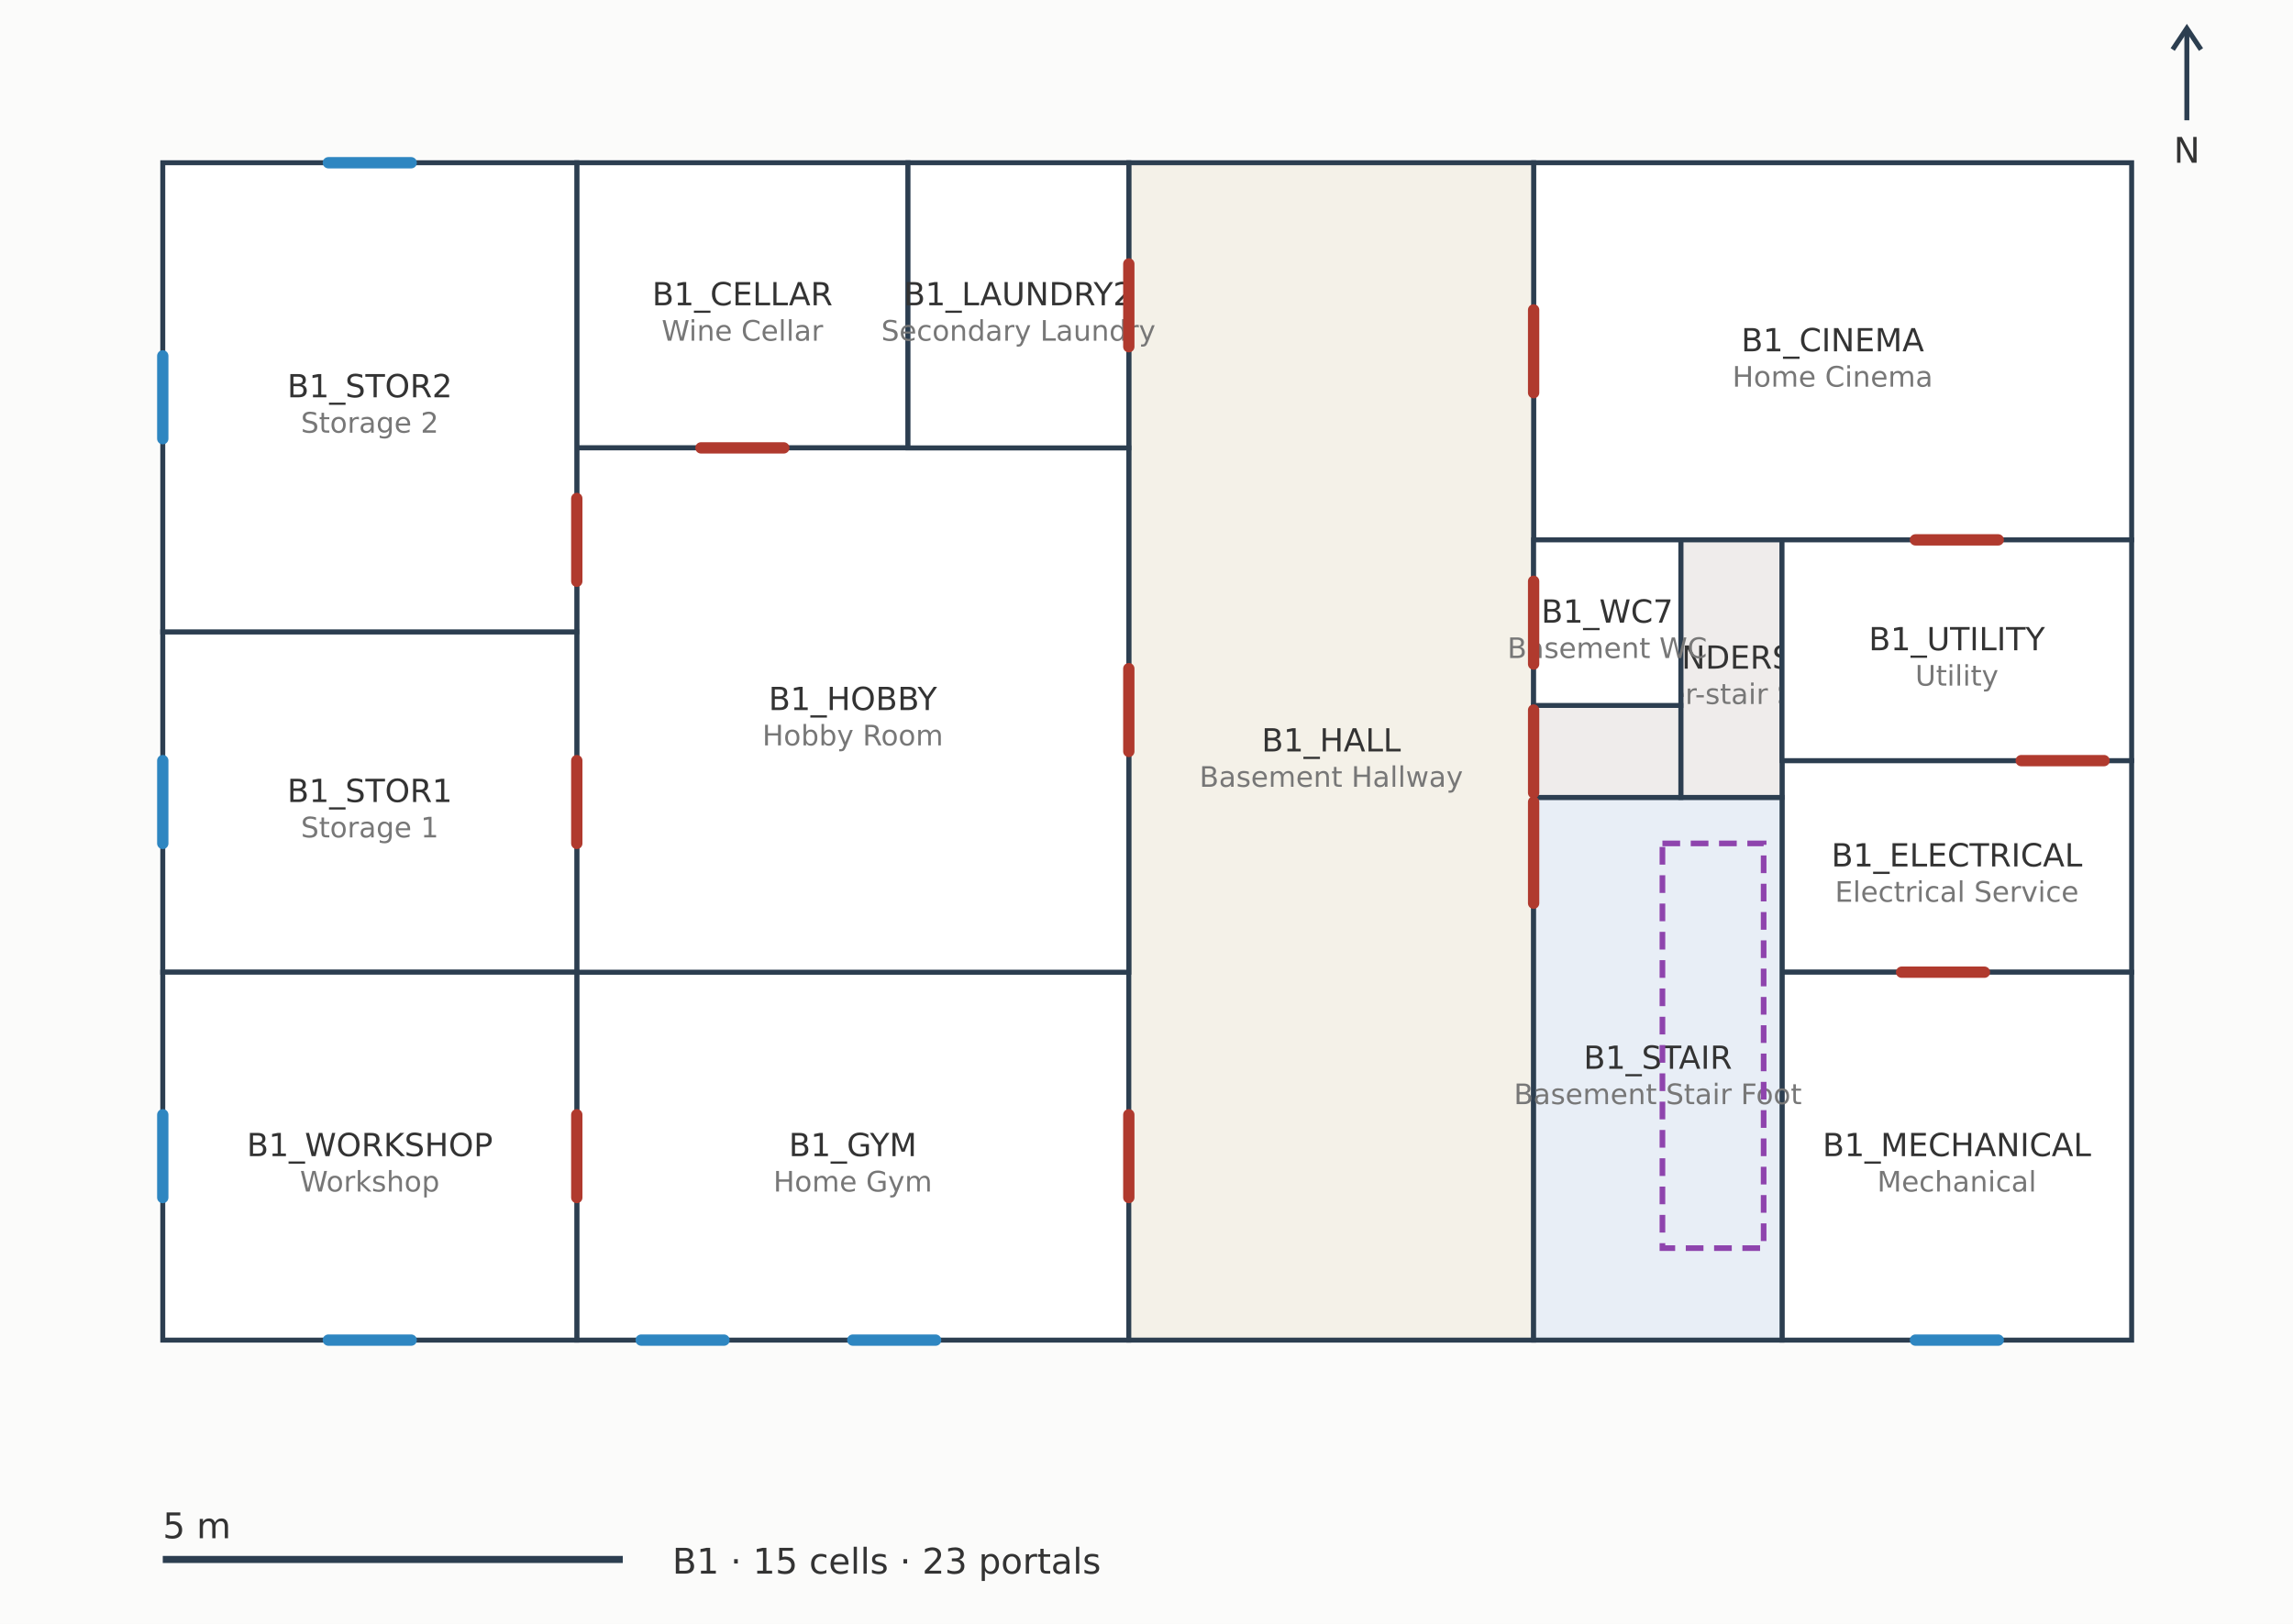
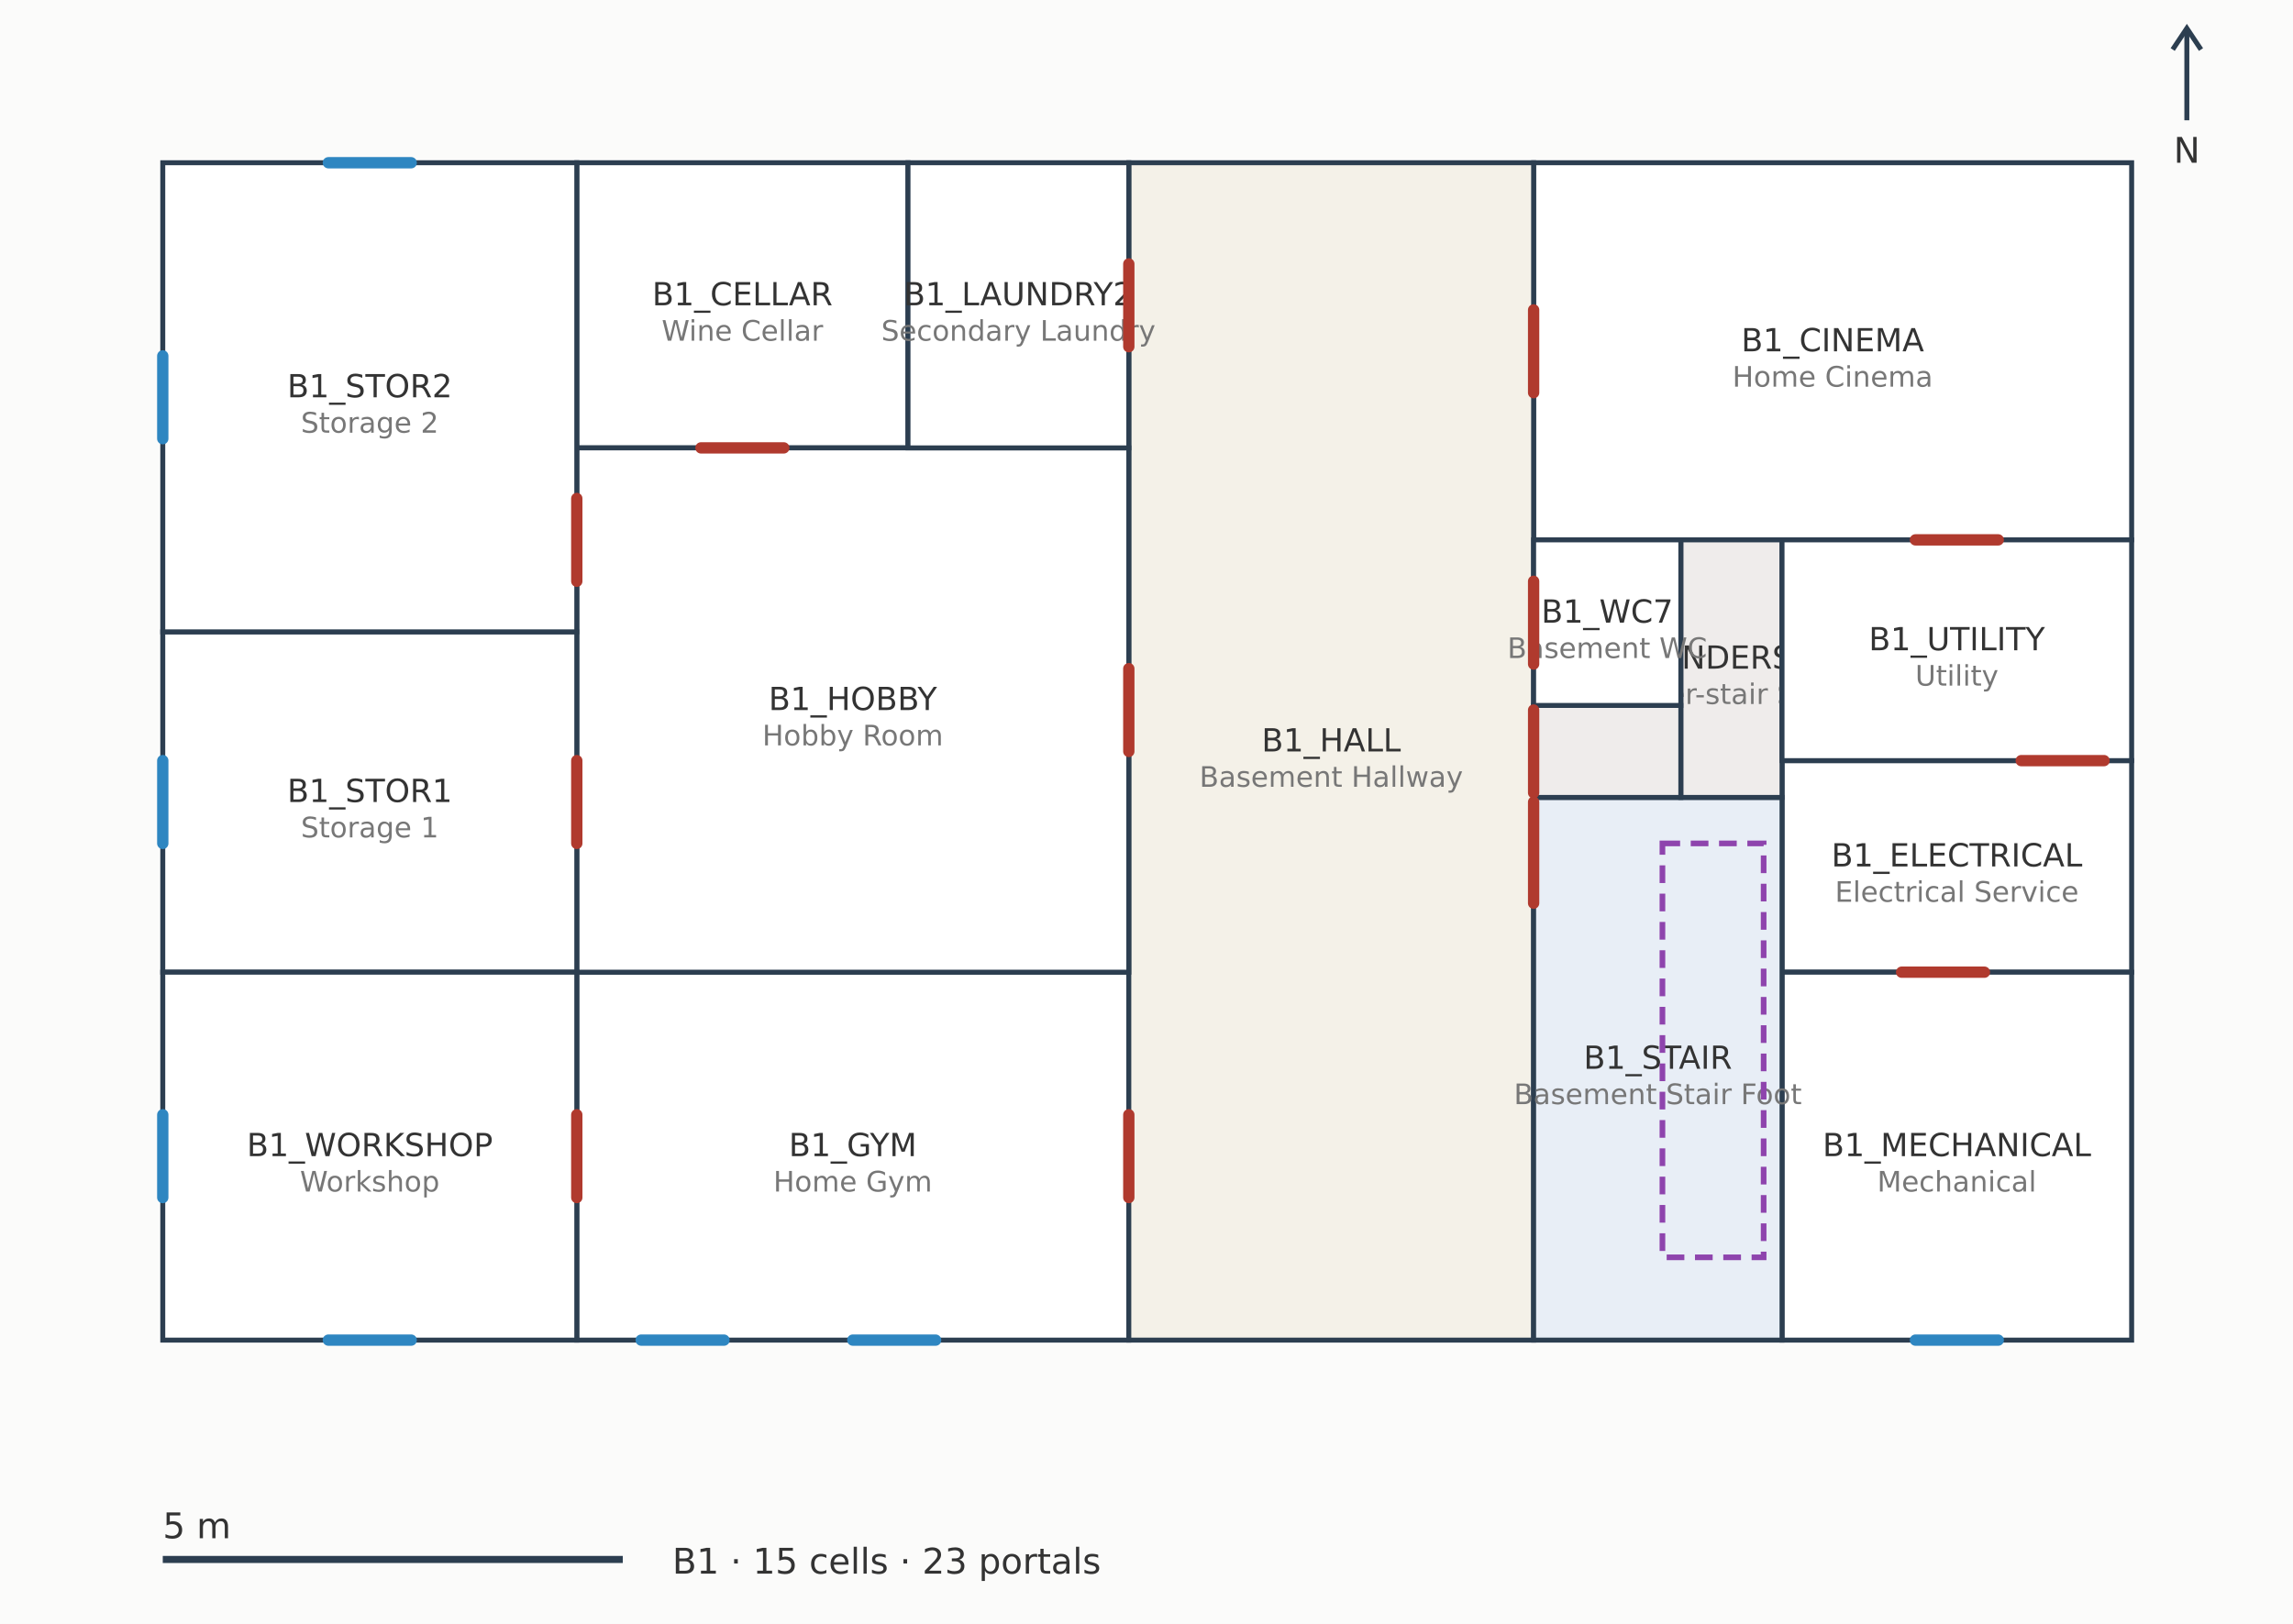
<svg xmlns="http://www.w3.org/2000/svg" width="648" height="459" viewBox="0 0 648 459" font-family="DejaVu Sans, sans-serif">
  <style>.id{font-size:9px;fill:#333}.name{font-size:8px;fill:#777}.key{font-size:10px;fill:#333}</style>
  <rect width="648" height="459" fill="#fbfbfa" />
  <rect x="163.0" y="46.0" width="93.6" height="80.6" fill="#ffffff" stroke="#2c3e50" stroke-width="1.4" />
  <text class="id" x="209.8" y="86.3" text-anchor="middle">B1_CELLAR</text>
  <text class="name" x="209.8" y="96.3" text-anchor="middle">Wine Cellar</text>
  <rect x="433.4" y="46.0" width="169.0" height="106.6" fill="#ffffff" stroke="#2c3e50" stroke-width="1.4" />
  <text class="id" x="517.9" y="99.3" text-anchor="middle">B1_CINEMA</text>
  <text class="name" x="517.9" y="109.3" text-anchor="middle">Home Cinema</text>
  <rect x="503.6" y="215.0" width="98.8" height="59.8" fill="#ffffff" stroke="#2c3e50" stroke-width="1.4" />
  <text class="id" x="553.0" y="244.9" text-anchor="middle">B1_ELECTRICAL</text>
  <text class="name" x="553.0" y="254.9" text-anchor="middle">Electrical Service</text>
  <rect x="163.0" y="274.8" width="156.0" height="104.0" fill="#ffffff" stroke="#2c3e50" stroke-width="1.4" />
  <text class="id" x="241.0" y="326.8" text-anchor="middle">B1_GYM</text>
  <text class="name" x="241.0" y="336.8" text-anchor="middle">Home Gym</text>
  <rect x="319.0" y="46.0" width="114.4" height="332.8" fill="#f4f1e8" stroke="#2c3e50" stroke-width="1.4" />
  <text class="id" x="376.2" y="212.4" text-anchor="middle">B1_HALL</text>
  <text class="name" x="376.2" y="222.4" text-anchor="middle">Basement Hallway</text>
  <rect x="163.0" y="126.6" width="156.0" height="148.2" fill="#ffffff" stroke="#2c3e50" stroke-width="1.4" />
  <text class="id" x="241.0" y="200.7" text-anchor="middle">B1_HOBBY</text>
  <text class="name" x="241.0" y="210.7" text-anchor="middle">Hobby Room</text>
  <rect x="256.6" y="46.0" width="62.4" height="80.6" fill="#ffffff" stroke="#2c3e50" stroke-width="1.4" />
  <text class="id" x="287.8" y="86.3" text-anchor="middle">B1_LAUNDRY2</text>
  <text class="name" x="287.8" y="96.3" text-anchor="middle">Secondary Laundry</text>
  <rect x="503.6" y="274.8" width="98.8" height="104.0" fill="#ffffff" stroke="#2c3e50" stroke-width="1.4" />
  <text class="id" x="553.0" y="326.8" text-anchor="middle">B1_MECHANICAL</text>
  <text class="name" x="553.0" y="336.8" text-anchor="middle">Mechanical</text>
  <rect x="433.4" y="225.4" width="70.2" height="153.4" fill="#e8eef6" stroke="#2c3e50" stroke-width="1.4" />
  <text class="id" x="468.5" y="302.1" text-anchor="middle">B1_STAIR</text>
  <text class="name" x="468.5" y="312.1" text-anchor="middle">Basement Stair Foot</text>
  <rect x="46.0" y="178.6" width="117.0" height="96.2" fill="#ffffff" stroke="#2c3e50" stroke-width="1.4" />
  <text class="id" x="104.5" y="226.7" text-anchor="middle">B1_STOR1</text>
  <text class="name" x="104.5" y="236.7" text-anchor="middle">Storage 1</text>
  <rect x="46.0" y="46.0" width="117.0" height="132.6" fill="#ffffff" stroke="#2c3e50" stroke-width="1.4" />
  <text class="id" x="104.5" y="112.3" text-anchor="middle">B1_STOR2</text>
  <text class="name" x="104.5" y="122.3" text-anchor="middle">Storage 2</text>
  <rect x="475.0" y="152.6" width="28.6" height="72.8" fill="#efeceb" stroke="#2c3e50" stroke-width="1.4" />
  <text class="id" x="489.3" y="189.0" text-anchor="middle">B1_UNDERSTAIR</text>
  <text class="name" x="489.3" y="199.0" text-anchor="middle">Under-stair Store</text>
  <rect x="433.4" y="199.4" width="41.6" height="26.0" fill="#efeceb" stroke="#2c3e50" stroke-width="1.4" />
  <rect x="503.6" y="152.6" width="98.8" height="62.4" fill="#ffffff" stroke="#2c3e50" stroke-width="1.4" />
  <text class="id" x="553.0" y="183.8" text-anchor="middle">B1_UTILITY</text>
  <text class="name" x="553.0" y="193.8" text-anchor="middle">Utility</text>
  <rect x="433.4" y="152.6" width="41.6" height="46.8" fill="#ffffff" stroke="#2c3e50" stroke-width="1.4" />
  <text class="id" x="454.2" y="176.0" text-anchor="middle">B1_WC7</text>
  <text class="name" x="454.2" y="186.0" text-anchor="middle">Basement WC</text>
  <rect x="46.0" y="274.8" width="117.0" height="104.0" fill="#ffffff" stroke="#2c3e50" stroke-width="1.4" />
  <text class="id" x="104.5" y="326.8" text-anchor="middle">B1_WORKSHOP</text>
  <text class="name" x="104.5" y="336.8" text-anchor="middle">Workshop</text>
  <line x1="433.4" y1="226.7" x2="433.4" y2="255.3" stroke="#b03a2e" stroke-width="3.2" stroke-linecap="round" />
  <line x1="433.4" y1="200.7" x2="433.4" y2="224.1" stroke="#b03a2e" stroke-width="3.2" stroke-linecap="round" />
  <line x1="537.4" y1="274.8" x2="560.8" y2="274.8" stroke="#b03a2e" stroke-width="3.2" stroke-linecap="round" />
  <line x1="571.2" y1="215.0" x2="594.6" y2="215.0" stroke="#b03a2e" stroke-width="3.2" stroke-linecap="round" />
  <line x1="541.3" y1="152.6" x2="564.7" y2="152.6" stroke="#b03a2e" stroke-width="3.2" stroke-linecap="round" />
  <line x1="433.4" y1="87.6" x2="433.4" y2="111.0" stroke="#b03a2e" stroke-width="3.2" stroke-linecap="round" />
  <line x1="433.4" y1="164.3" x2="433.4" y2="187.7" stroke="#b03a2e" stroke-width="3.2" stroke-linecap="round" />
  <line x1="319.0" y1="315.1" x2="319.0" y2="338.5" stroke="#b03a2e" stroke-width="3.2" stroke-linecap="round" />
  <line x1="319.0" y1="189.0" x2="319.0" y2="212.4" stroke="#b03a2e" stroke-width="3.2" stroke-linecap="round" />
  <line x1="319.0" y1="74.6" x2="319.0" y2="98.0" stroke="#b03a2e" stroke-width="3.2" stroke-linecap="round" />
  <line x1="163.0" y1="315.1" x2="163.0" y2="338.5" stroke="#b03a2e" stroke-width="3.2" stroke-linecap="round" />
  <line x1="163.0" y1="215.0" x2="163.0" y2="238.4" stroke="#b03a2e" stroke-width="3.2" stroke-linecap="round" />
  <line x1="163.0" y1="140.9" x2="163.0" y2="164.3" stroke="#b03a2e" stroke-width="3.2" stroke-linecap="round" />
  <line x1="198.1" y1="126.6" x2="221.5" y2="126.6" stroke="#b03a2e" stroke-width="3.2" stroke-linecap="round" />
-   <rect x="469.8" y="238.4" width="28.6" height="114.4" fill="none" stroke="#8e44ad" stroke-width="1.6" stroke-dasharray="5 3" />
+   <rect x="469.8" y="238.4" width="28.6" height="117.0" fill="none" stroke="#8e44ad" stroke-width="1.6" stroke-dasharray="5 3" />
  <line x1="541.3" y1="378.8" x2="564.7" y2="378.8" stroke="#2e86c1" stroke-width="3.2" stroke-linecap="round" />
  <line x1="181.2" y1="378.8" x2="204.6" y2="378.8" stroke="#2e86c1" stroke-width="3.2" stroke-linecap="round" />
  <line x1="241.0" y1="378.8" x2="264.4" y2="378.8" stroke="#2e86c1" stroke-width="3.2" stroke-linecap="round" />
  <line x1="46.0" y1="315.1" x2="46.0" y2="338.5" stroke="#2e86c1" stroke-width="3.2" stroke-linecap="round" />
  <line x1="92.8" y1="378.8" x2="116.2" y2="378.8" stroke="#2e86c1" stroke-width="3.2" stroke-linecap="round" />
  <line x1="46.0" y1="215.0" x2="46.0" y2="238.4" stroke="#2e86c1" stroke-width="3.2" stroke-linecap="round" />
  <line x1="46.0" y1="100.6" x2="46.0" y2="124.0" stroke="#2e86c1" stroke-width="3.2" stroke-linecap="round" />
  <line x1="92.8" y1="46.0" x2="116.2" y2="46.0" stroke="#2e86c1" stroke-width="3.2" stroke-linecap="round" />
  <g stroke="#2c3e50" stroke-width="1.4" fill="none">
    <line x1="618" y1="34" x2="618" y2="8" />
    <path d="M614 14 L618 8 L622 14" />
  </g>
  <text class="key" x="618" y="46" text-anchor="middle">N</text>
  <line x1="46.0" y1="440.8" x2="176.0" y2="440.8" stroke="#2c3e50" stroke-width="2" />
  <text class="key" x="46.0" y="434.8">5 m</text>
  <text class="key" x="190.0" y="444.8">B1 · 15 cells · 23 portals</text>
</svg>
